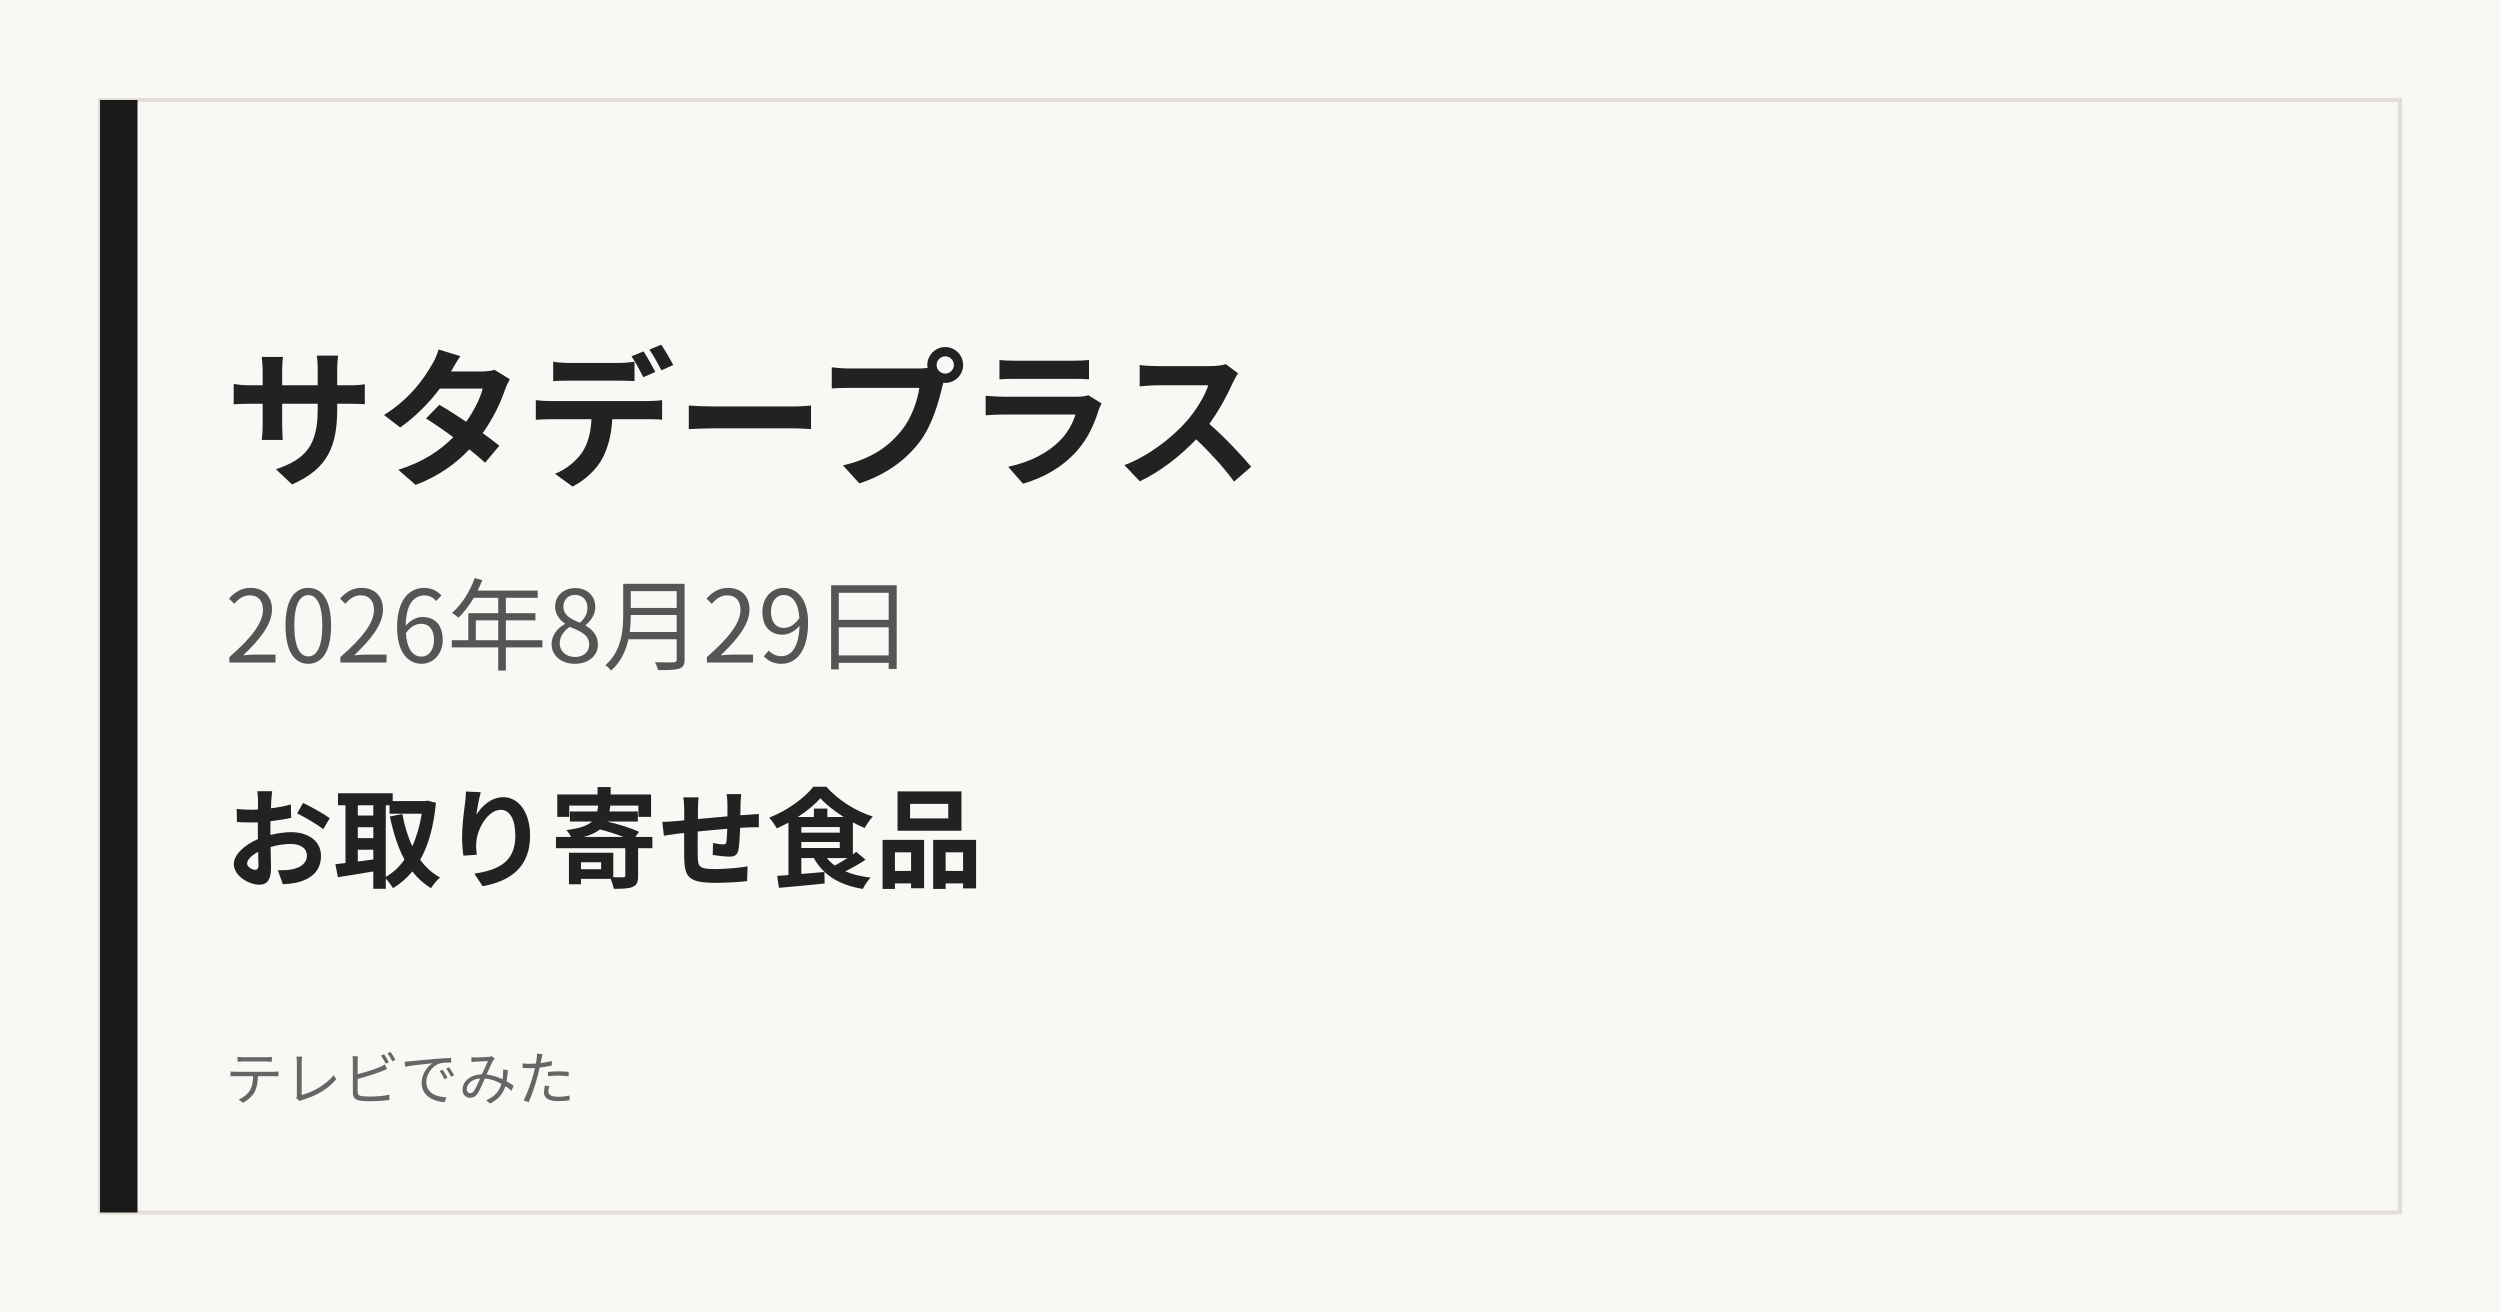
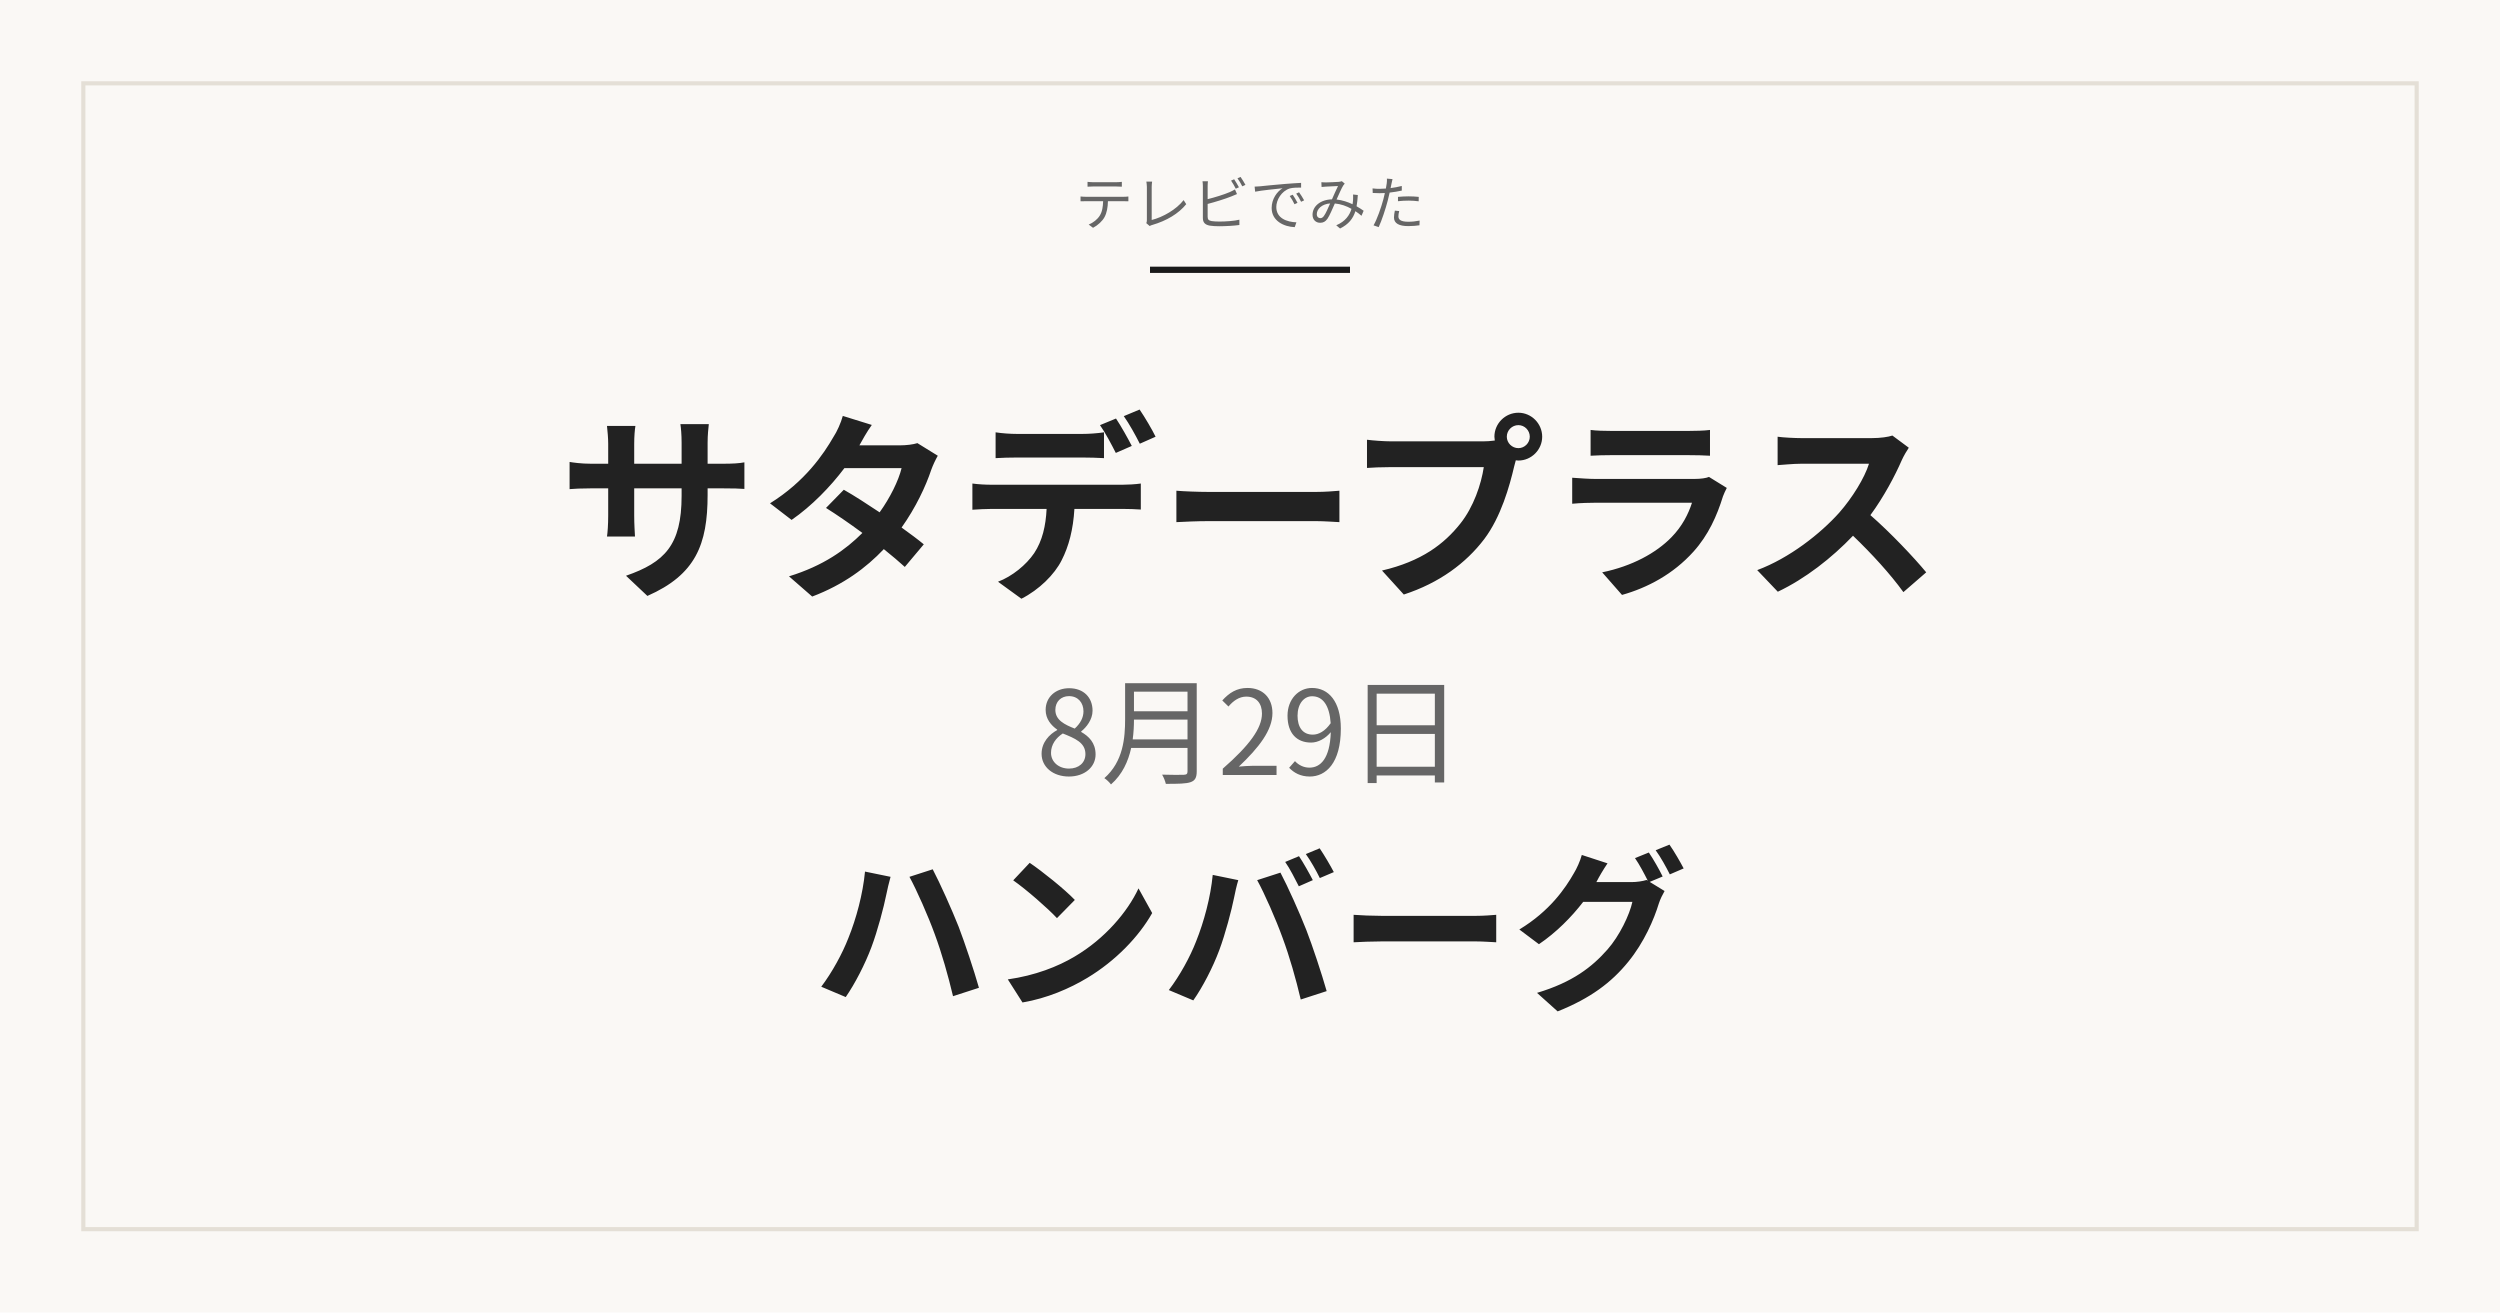
<svg xmlns="http://www.w3.org/2000/svg" width="1200" height="630" viewBox="0 0 1200 630">
  <rect width="1200" height="630" fill="#faf8f5" />
-   <rect x="48" y="48" width="1104" height="534" fill="none" stroke="#e4dfd6" stroke-width="2" />
-   <rect x="48" y="48" width="18" height="534" fill="#1a1a1a" />
-   <text x="108" y="228" font-family="Hiragino Sans, Noto Sans JP, Noto Sans CJK JP, sans-serif" font-size="72" font-weight="700" fill="#222">サタデープラス</text>
-   <text x="108" y="318" font-family="Hiragino Sans, Noto Sans JP, Noto Sans CJK JP, sans-serif" font-size="48" font-weight="500" fill="#555">2026年8月29日</text>
-   <text x="108" y="422" font-family="Hiragino Sans, Noto Sans JP, Noto Sans CJK JP, sans-serif" font-size="52" font-weight="700" fill="#222">お取り寄せ食品</text>
-   <text x="108" y="528" font-family="Hiragino Sans, Noto Sans JP, Noto Sans CJK JP, sans-serif" font-size="28" font-weight="500" fill="#666">テレビでみた</text>
+   <rect x="40" y="40" width="1120" height="550" fill="none" stroke="#e4dfd6" stroke-width="2" />
+   <text x="600" y="108" text-anchor="middle" font-family="Hiragino Sans, Noto Sans JP, Noto Sans CJK JP, sans-serif" font-size="28" font-weight="500" fill="#666">テレビでみた</text>
+   <rect x="552" y="128" width="96" height="3" fill="#1a1a1a" />
+   <text x="600" y="280" text-anchor="middle" font-family="Hiragino Sans, Noto Sans JP, Noto Sans CJK JP, sans-serif" font-size="96" font-weight="700" fill="#222">サタデープラス</text>
+   <text x="600" y="372" text-anchor="middle" font-family="Hiragino Sans, Noto Sans JP, Noto Sans CJK JP, sans-serif" font-size="56" font-weight="500" fill="#666">8月29日</text>
+   <text x="600" y="478" text-anchor="middle" font-family="Hiragino Sans, Noto Sans JP, Noto Sans CJK JP, sans-serif" font-size="84" font-weight="700" fill="#222">ハンバーグ</text>
</svg>
